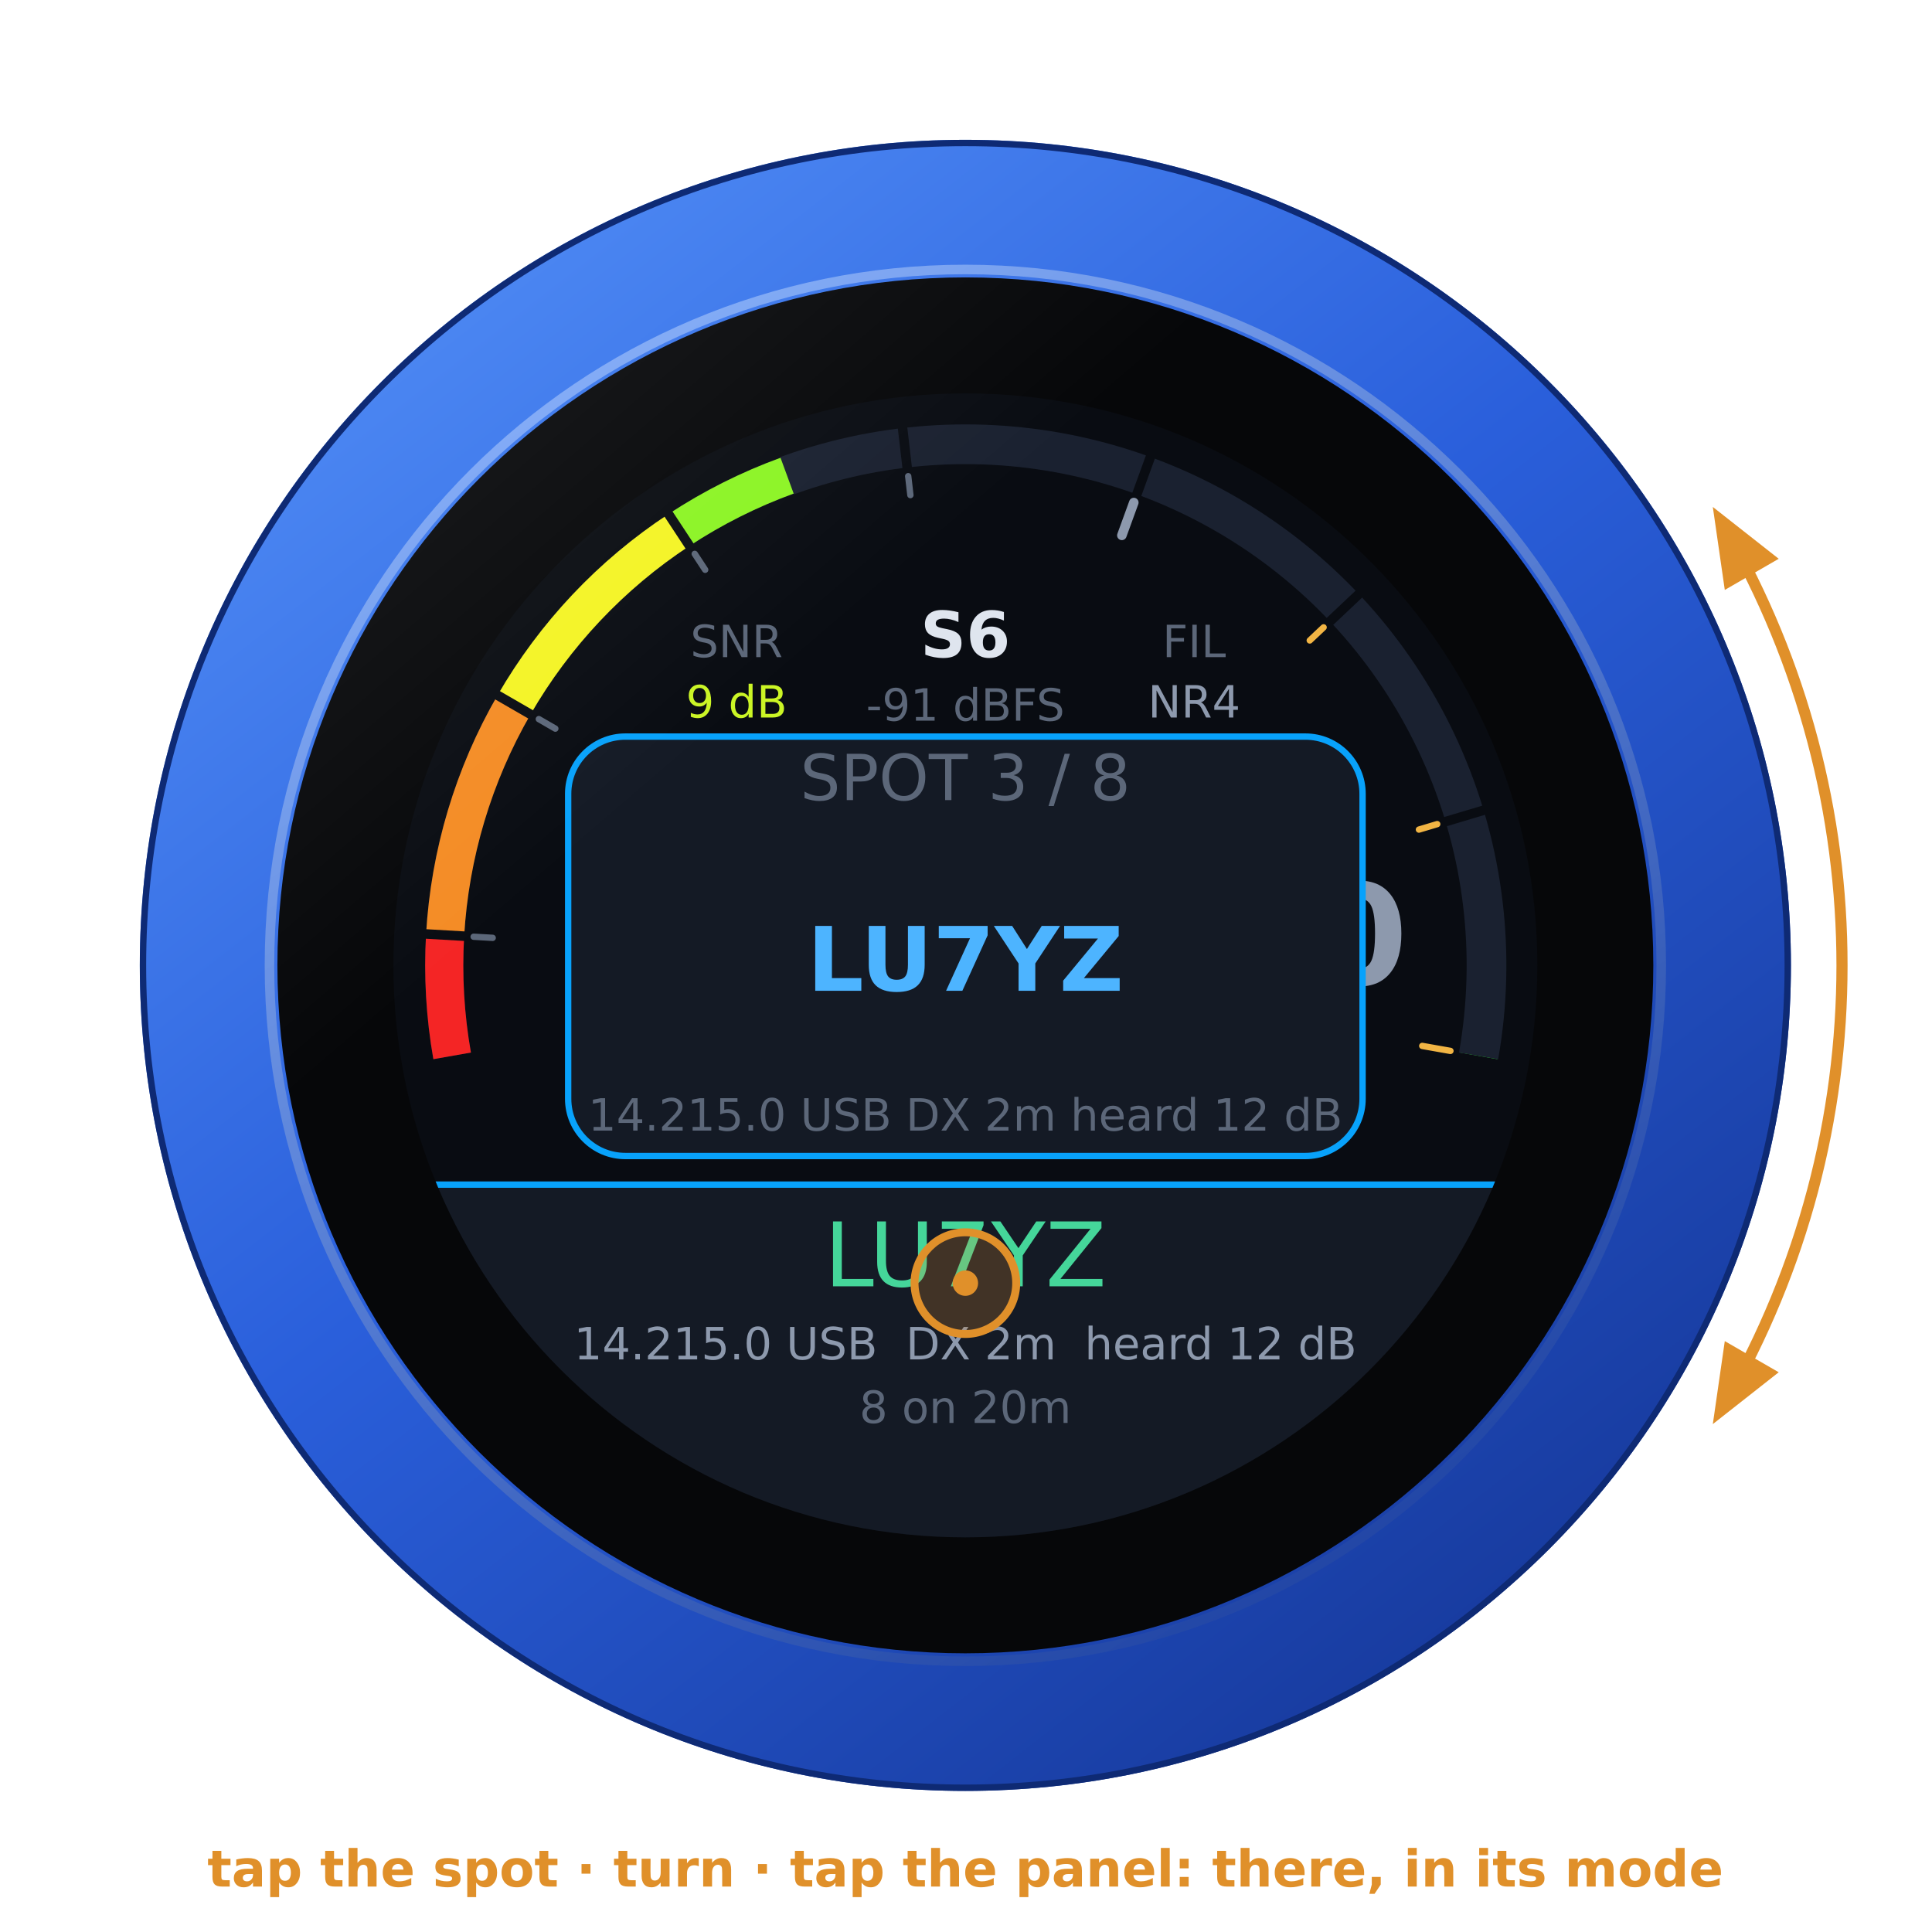
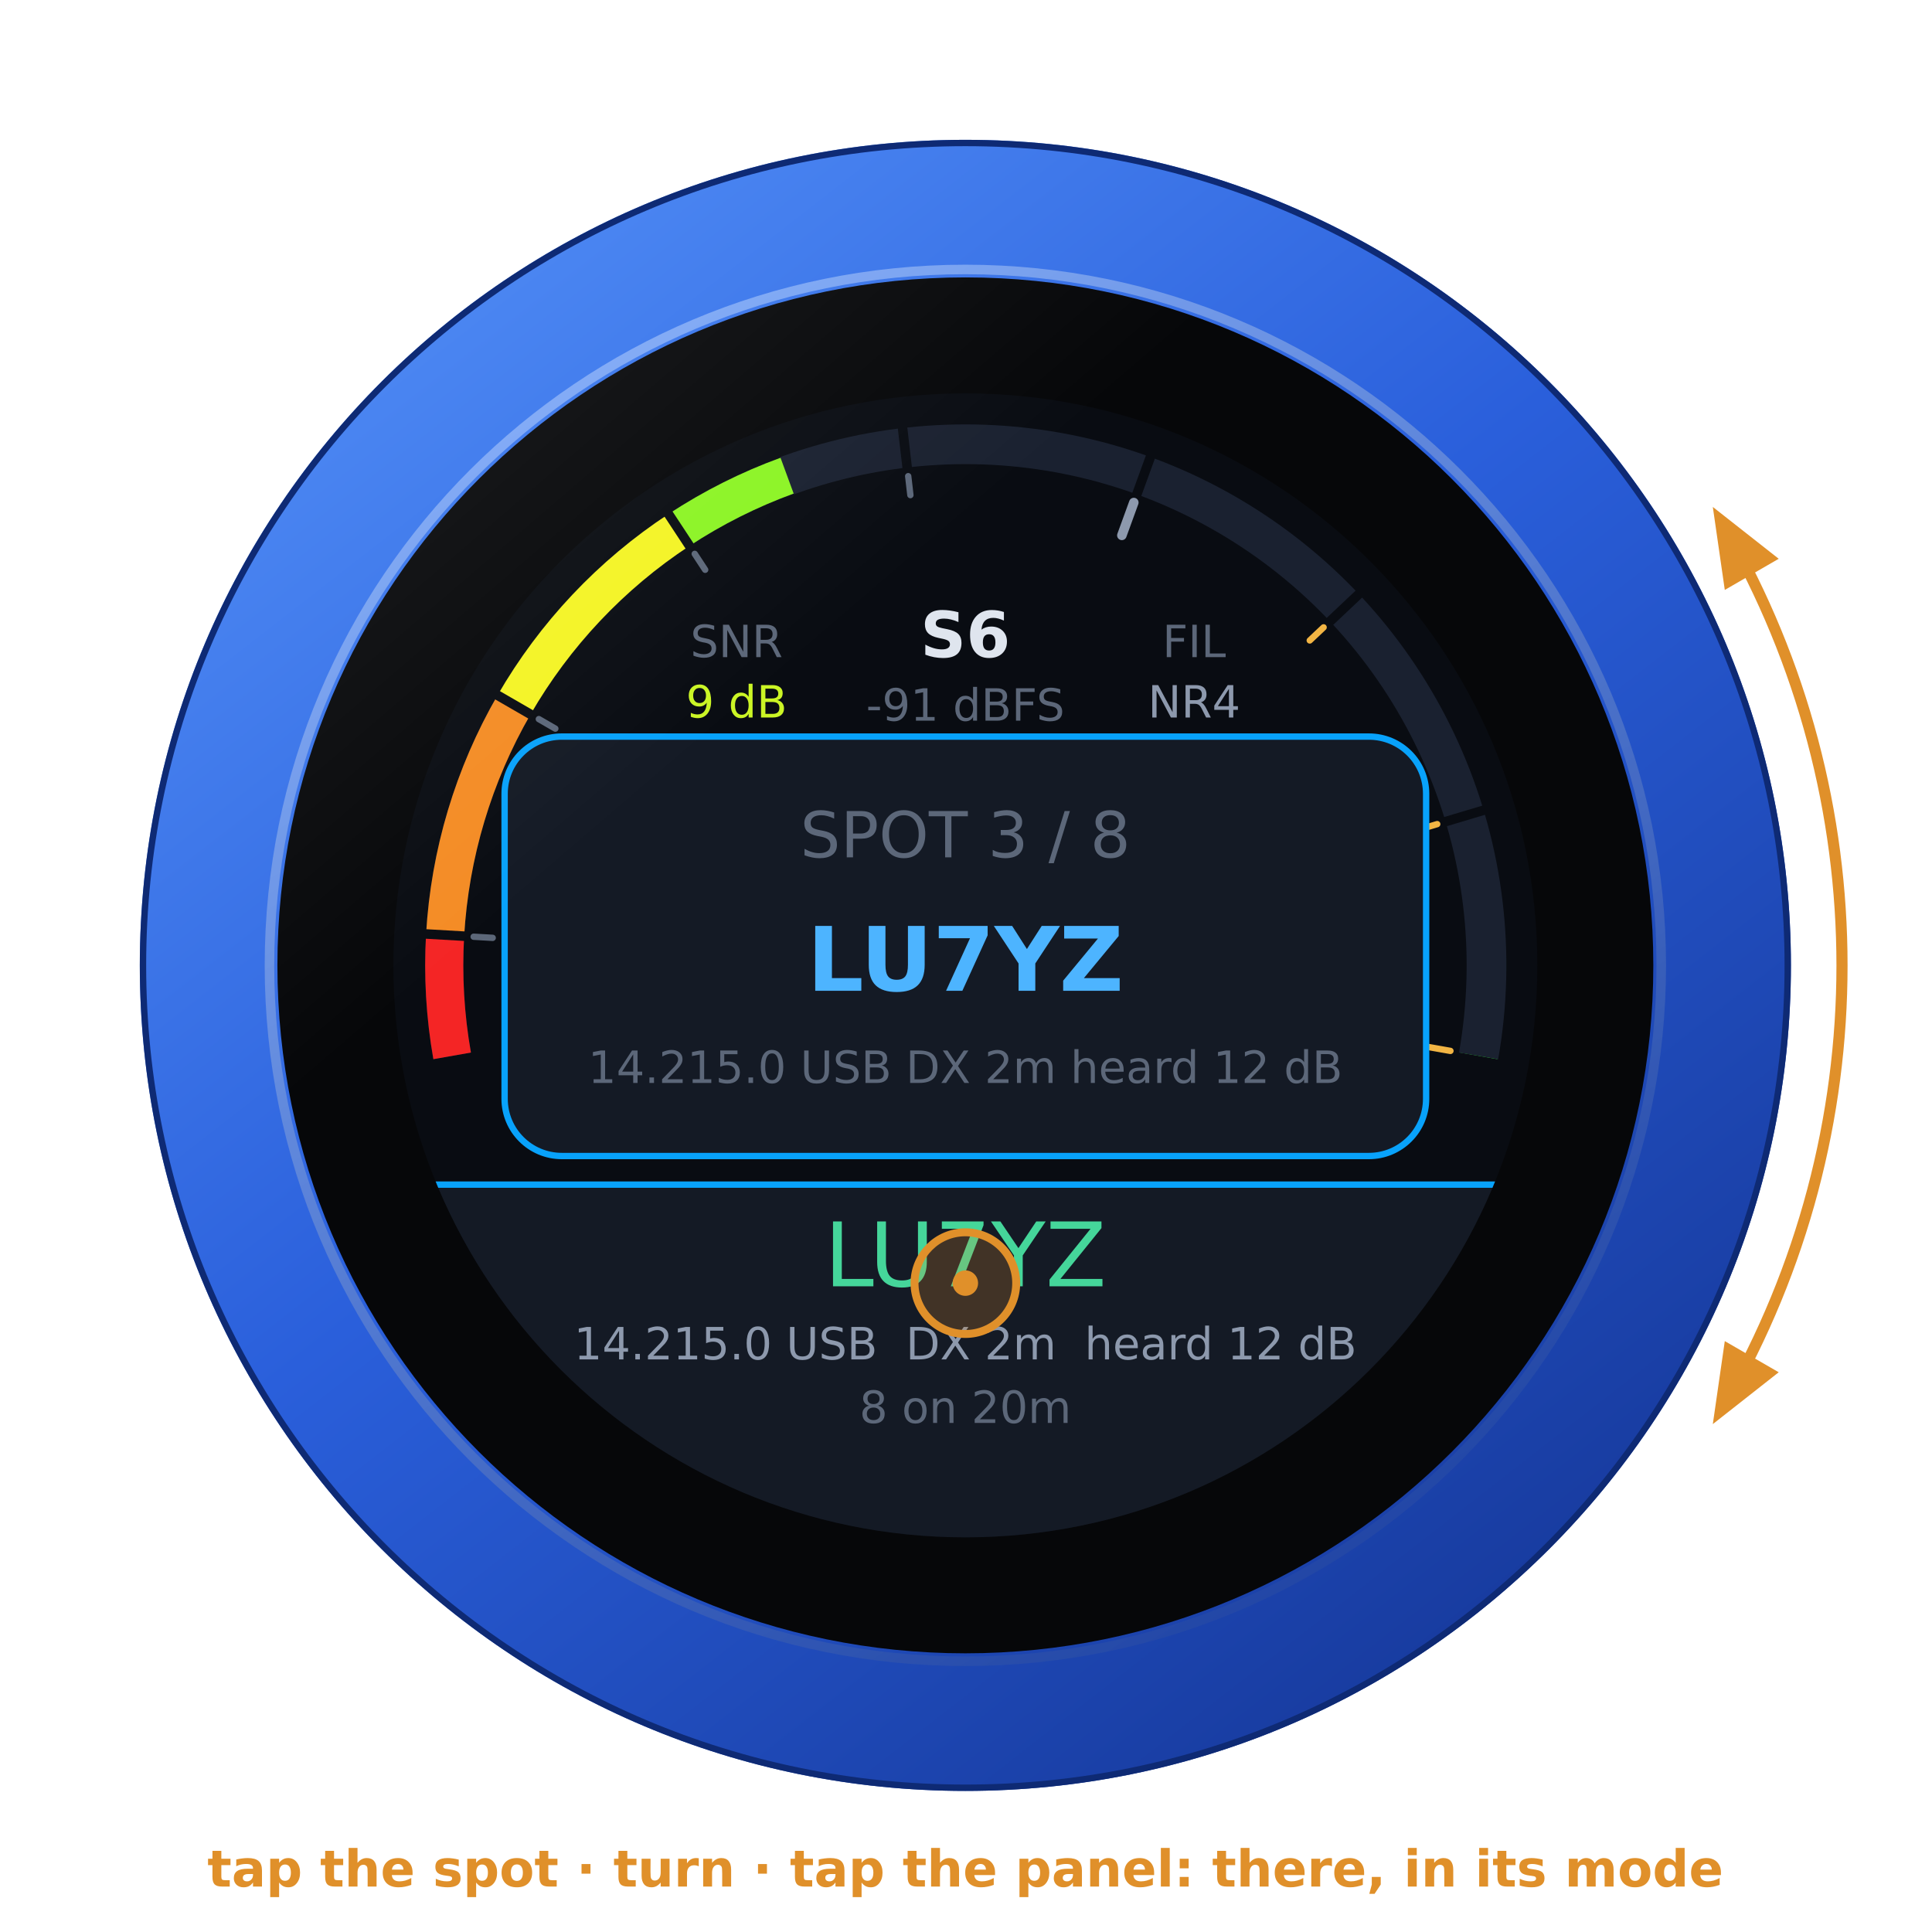
<svg xmlns="http://www.w3.org/2000/svg" viewBox="0 0 608 608" width="608" height="608" role="img" aria-label="The spots and voices on the band, on the dial">
  <defs>
    <clipPath id="uber-05-glass">
      <circle cx="180" cy="180" r="180" />
    </clipPath>
    <linearGradient id="uber-05-alu" x1="0.15" y1="0.05" x2="0.85" y2="0.95">
      <stop offset="0" stop-color="#4F8BF5" />
      <stop offset="0.45" stop-color="#2A5FDB" />
      <stop offset="1" stop-color="#16389A" />
    </linearGradient>
    <linearGradient id="uber-05-chamfer" x1="0.2" y1="0" x2="0.8" y2="1">
      <stop offset="0" stop-color="#9CC0FF" />
      <stop offset="1" stop-color="#1B3F9E" />
    </linearGradient>
    <linearGradient id="uber-05-gloss" x1="0" y1="0" x2="0.6" y2="0.7">
      <stop offset="0" stop-color="#FFFFFF" stop-opacity="0.10" />
      <stop offset="0.5" stop-color="#FFFFFF" stop-opacity="0" />
    </linearGradient>
    <linearGradient id="uber-05-upd" x1="0" y1="0" x2="0" y2="1">
      <stop offset="0" stop-color="#262015" />
      <stop offset="1" stop-color="#0C0E13" />
    </linearGradient>
    <marker id="uber-05-arrow" viewBox="0 0 10 10" refX="7" refY="5" markerWidth="7" markerHeight="7" orient="auto-start-reverse">
      <path d="M0,1 L10,5 L0,9 z" fill="#E0902A" />
    </marker>
  </defs>
  <circle cx="303.8" cy="303.8" r="259.8" fill="url(#uber-05-alu)" />
  <circle cx="303.8" cy="303.8" r="258.8" fill="none" stroke="#0E2A74" stroke-width="2" />
  <circle cx="303.8" cy="303.8" r="219.0" fill="none" stroke="url(#uber-05-chamfer)" stroke-width="3" opacity="0.8" />
  <circle cx="303.8" cy="303.8" r="216.5" fill="#060709" />
  <g transform="translate(123.8,123.8)">
    <g clip-path="url(#uber-05-glass)">
      <rect x="0" y="0" width="360" height="360" fill="#090C12" />
      <path d="M18.49,208.48 A164.00,164.00 0 1 1 341.51,208.48" fill="none" stroke="#1A2130" stroke-width="12" />
      <path d="M18.49,208.48 A164.00,164.00 0 0 1 16.28,170.46" fill="none" stroke="#F42525" stroke-width="12" />
      <path d="M16.28,170.46 A164.00,164.00 0 0 1 37.97,98.00" fill="none" stroke="#F48C25" stroke-width="12" />
      <path d="M37.97,98.00 A164.00,164.00 0 0 1 89.88,42.98" fill="none" stroke="#F4F425" stroke-width="12" />
      <path d="M89.88,42.98 A164.00,164.00 0 0 1 160.96,17.11" fill="none" stroke="#8CF425" stroke-width="12" />
      <path d="M160.96,17.11 A164.00,164.00 0 0 1 236.09,25.89" fill="none" stroke="#25F425" stroke-width="12" />
      <path d="M236.09,25.89 A164.00,164.00 0 0 1 299.29,67.46" fill="none" stroke="#25F425" stroke-width="12" />
      <path d="M299.29,67.46 A164.00,164.00 0 0 1 337.11,132.96" fill="none" stroke="#25F425" stroke-width="12" />
      <path d="M337.11,132.96 A164.00,164.00 0 0 1 341.51,208.48" fill="none" stroke="#25F425" stroke-width="12" />
      <path d="M341.51,208.48 A164.00,164.00 0 1 0 18.49,208.48" fill="none" stroke="#1A2130" stroke-width="12.5" stroke-dasharray="343.48 582.47" />
      <line x1="23.27" y1="170.87" x2="9.29" y2="170.06" stroke="#090C12" stroke-width="3" />
      <line x1="44.03" y1="101.50" x2="31.91" y2="94.50" stroke="#090C12" stroke-width="3" />
      <line x1="93.73" y1="48.83" x2="86.03" y2="37.13" stroke="#090C12" stroke-width="3" />
      <line x1="161.77" y1="24.06" x2="160.15" y2="10.16" stroke="#090C12" stroke-width="3" />
      <line x1="233.70" y1="32.47" x2="238.49" y2="19.31" stroke="#090C12" stroke-width="3" />
      <line x1="294.20" y1="72.26" x2="304.38" y2="62.65" stroke="#090C12" stroke-width="3" />
      <line x1="330.40" y1="134.97" x2="343.82" y2="130.96" stroke="#090C12" stroke-width="3" />
      <line x1="31.25" y1="171.34" x2="25.26" y2="170.99" stroke="#5C6779" stroke-width="2" stroke-linecap="round" />
      <line x1="50.96" y1="105.50" x2="45.77" y2="102.50" stroke="#5C6779" stroke-width="2" stroke-linecap="round" />
      <line x1="98.12" y1="55.51" x2="94.83" y2="50.50" stroke="#5C6779" stroke-width="2" stroke-linecap="round" />
      <line x1="162.70" y1="32.01" x2="162.01" y2="26.05" stroke="#5C6779" stroke-width="2" stroke-linecap="round" />
      <line x1="229.25" y1="44.68" x2="233.01" y2="34.35" stroke="#8D99AD" stroke-width="3" stroke-linecap="round" />
      <line x1="288.38" y1="77.75" x2="292.74" y2="73.63" stroke="#F2B544" stroke-width="2" stroke-linecap="round" />
      <line x1="322.74" y1="137.27" x2="328.49" y2="135.55" stroke="#F2B544" stroke-width="2" stroke-linecap="round" />
      <line x1="323.78" y1="205.35" x2="332.65" y2="206.92" stroke="#F2B544" stroke-width="2" stroke-linecap="round" />
      <text x="180.0" y="83.0" font-size="20" fill="#DFE5EE" font-family="DejaVu Sans,Verdana,sans-serif" font-weight="700" text-anchor="middle">S6</text>
      <text x="180.0" y="103.0" font-size="14" fill="#5C6779" font-family="DejaVu Sans,Verdana,sans-serif" font-weight="400" text-anchor="middle">-91 dBFS</text>
      <text x="108.0" y="83.0" font-size="14" fill="#5C6779" font-family="DejaVu Sans,Verdana,sans-serif" font-weight="400" text-anchor="middle">SNR</text>
      <text x="108.0" y="102.0" font-size="14" fill="#CBF525" font-family="DejaVu Sans,Verdana,sans-serif" font-weight="400" text-anchor="middle">9 dB</text>
      <text x="252.0" y="83.0" font-size="14" fill="#5C6779" font-family="DejaVu Sans,Verdana,sans-serif" font-weight="400" text-anchor="middle">FIL</text>
      <text x="252.0" y="102.0" font-size="14" fill="#8D99AD" font-family="DejaVu Sans,Verdana,sans-serif" font-weight="400" text-anchor="middle">NR4</text>
      <text x="104.0" y="129.0" font-size="20" fill="#08A2FB" font-family="DejaVu Sans,Verdana,sans-serif" font-weight="400" text-anchor="middle">20m</text>
      <text x="180.0" y="129.0" font-size="20" fill="#DFE5EE" font-family="DejaVu Sans,Verdana,sans-serif" font-weight="400" text-anchor="middle">USB</text>
      <text x="256.0" y="129.0" font-size="20" fill="#8D99AD" font-family="DejaVu Sans,Verdana,sans-serif" font-weight="400" text-anchor="middle">2650</text>
      <text x="91.5" y="186.0" font-size="44" fill="#DFE5EE" font-family="DejaVu Sans,Verdana,sans-serif" font-weight="700" text-anchor="middle">1</text>
      <text x="124.5" y="186.0" font-size="44" fill="#DFE5EE" font-family="DejaVu Sans,Verdana,sans-serif" font-weight="700" text-anchor="middle">4</text>
      <text x="146.5" y="186.0" font-size="44" fill="#5C6779" font-family="DejaVu Sans,Verdana,sans-serif" font-weight="400" text-anchor="middle">.</text>
      <text x="168.5" y="186.0" font-size="44" fill="#DFE5EE" font-family="DejaVu Sans,Verdana,sans-serif" font-weight="700" text-anchor="middle">2</text>
      <text x="201.5" y="186.0" font-size="44" fill="#DFE5EE" font-family="DejaVu Sans,Verdana,sans-serif" font-weight="700" text-anchor="middle">1</text>
      <text x="234.5" y="186.0" font-size="44" fill="#4DB4FF" font-family="DejaVu Sans,Verdana,sans-serif" font-weight="700" text-anchor="middle">5</text>
      <text x="256.5" y="186.0" font-size="44" fill="#5C6779" font-family="DejaVu Sans,Verdana,sans-serif" font-weight="400" text-anchor="middle">.</text>
      <text x="276.0" y="186.0" font-size="44" fill="#8D99AD" font-family="DejaVu Sans,Verdana,sans-serif" font-weight="700" text-anchor="middle">0</text>
      <text x="304.0" y="186.0" font-size="44" fill="#8D99AD" font-family="DejaVu Sans,Verdana,sans-serif" font-weight="700" text-anchor="middle">0</text>
      <rect x="222.5" y="196" width="24" height="3" fill="#08A2FB" />
      <text x="124.0" y="227.0" font-size="20" fill="#08A2FB" font-family="DejaVu Sans,Verdana,sans-serif" font-weight="400" text-anchor="middle">1 kHz</text>
      <g transform="translate(220.1,216.0)" fill="#8D99AD">
        <path d="M0,3.5 h3 l4,-3.5 v11 l-4,-3.5 h-3 z" />
        <path d="M9,3 a3.2,3.2 0 0 1 0,5" fill="none" stroke="#8D99AD" stroke-width="1.6" stroke-linecap="round" />
      </g>
      <text x="235.1" y="227.0" font-size="14" fill="#8D99AD" font-family="DejaVu Sans,Verdana,sans-serif" font-weight="400" text-anchor="start">40</text>
      <rect x="0" y="248" width="360" height="112" fill="#141A25" />
      <line x1="0" y1="249" x2="360" y2="249" stroke="#08A2FB" stroke-width="2" />
      <text x="180.0" y="281.0" font-size="28" fill="#45D69A" font-family="DejaVu Sans,Verdana,sans-serif" font-weight="500" text-anchor="middle" xml:space="preserve">LU7YZ</text>
      <text x="180.0" y="304.0" font-size="14" fill="#8D99AD" font-family="DejaVu Sans,Verdana,sans-serif" font-weight="400" text-anchor="middle" xml:space="preserve">14.215.0 USB  DX 2m  heard 12 dB</text>
      <text x="180.0" y="324.0" font-size="14" fill="#5C6779" font-family="DejaVu Sans,Verdana,sans-serif" font-weight="400" text-anchor="middle" xml:space="preserve">8 on 20m</text>
-       <rect x="55" y="108" width="250" height="132" rx="18" fill="#141A25" stroke="#08A2FB" stroke-width="2" />
-       <text x="180.0" y="128.0" font-size="20" fill="#5C6779" font-family="DejaVu Sans,Verdana,sans-serif" font-weight="400" text-anchor="middle">SPOT 3 / 8</text>
-       <text x="180.0" y="188.0" font-size="28" fill="#4DB4FF" font-family="DejaVu Sans,Verdana,sans-serif" font-weight="600" text-anchor="middle">LU7YZ</text>
-       <text x="180.0" y="232.0" font-size="14" fill="#5C6779" font-family="DejaVu Sans,Verdana,sans-serif" font-weight="400" text-anchor="middle">14.215.0 USB  DX 2m  heard 12 dB</text>
+       <rect x="35" y="108" width="290" height="132" rx="18" fill="#141A25" stroke="#08A2FB" stroke-width="2" />
+       <text x="180.0" y="146.0" font-size="20" fill="#5C6779" font-family="DejaVu Sans,Verdana,sans-serif" font-weight="400" text-anchor="middle">SPOT 3 / 8</text>
+       <text x="180.0" y="188.0" font-size="28" fill="#4DB4FF" font-family="DejaVu Sans,Verdana,sans-serif" font-weight="600" text-anchor="middle" textLength="91" lengthAdjust="spacingAndGlyphs">LU7YZ</text>
+       <text x="180.0" y="217.0" font-size="14" fill="#5C6779" font-family="DejaVu Sans,Verdana,sans-serif" font-weight="400" text-anchor="middle">14.215.0 USB  DX 2m  heard 12 dB</text>
    </g>
  </g>
  <circle cx="303.8" cy="303.8" r="216.5" fill="url(#uber-05-gloss)" />
  <path d="M542.7,165.9 A275.8,275.8 0 0 1 542.7,441.8" fill="none" stroke="#E0902A" stroke-width="3.5" stroke-linecap="round" marker-start="url(#uber-05-arrow)" marker-end="url(#uber-05-arrow)" />
  <circle cx="303.8" cy="403.8" r="16" fill="#E0902A" fill-opacity="0.22" stroke="#E0902A" stroke-width="2.5" />
  <circle cx="303.8" cy="403.8" r="4" fill="#E0902A" />
  <text x="303.8" y="593.7" font-size="16" fill="#E0902A" font-family="DejaVu Sans,Verdana,sans-serif" font-weight="700" text-anchor="middle">tap the spot  ·  turn  ·  tap the panel: there, in its mode</text>
</svg>
